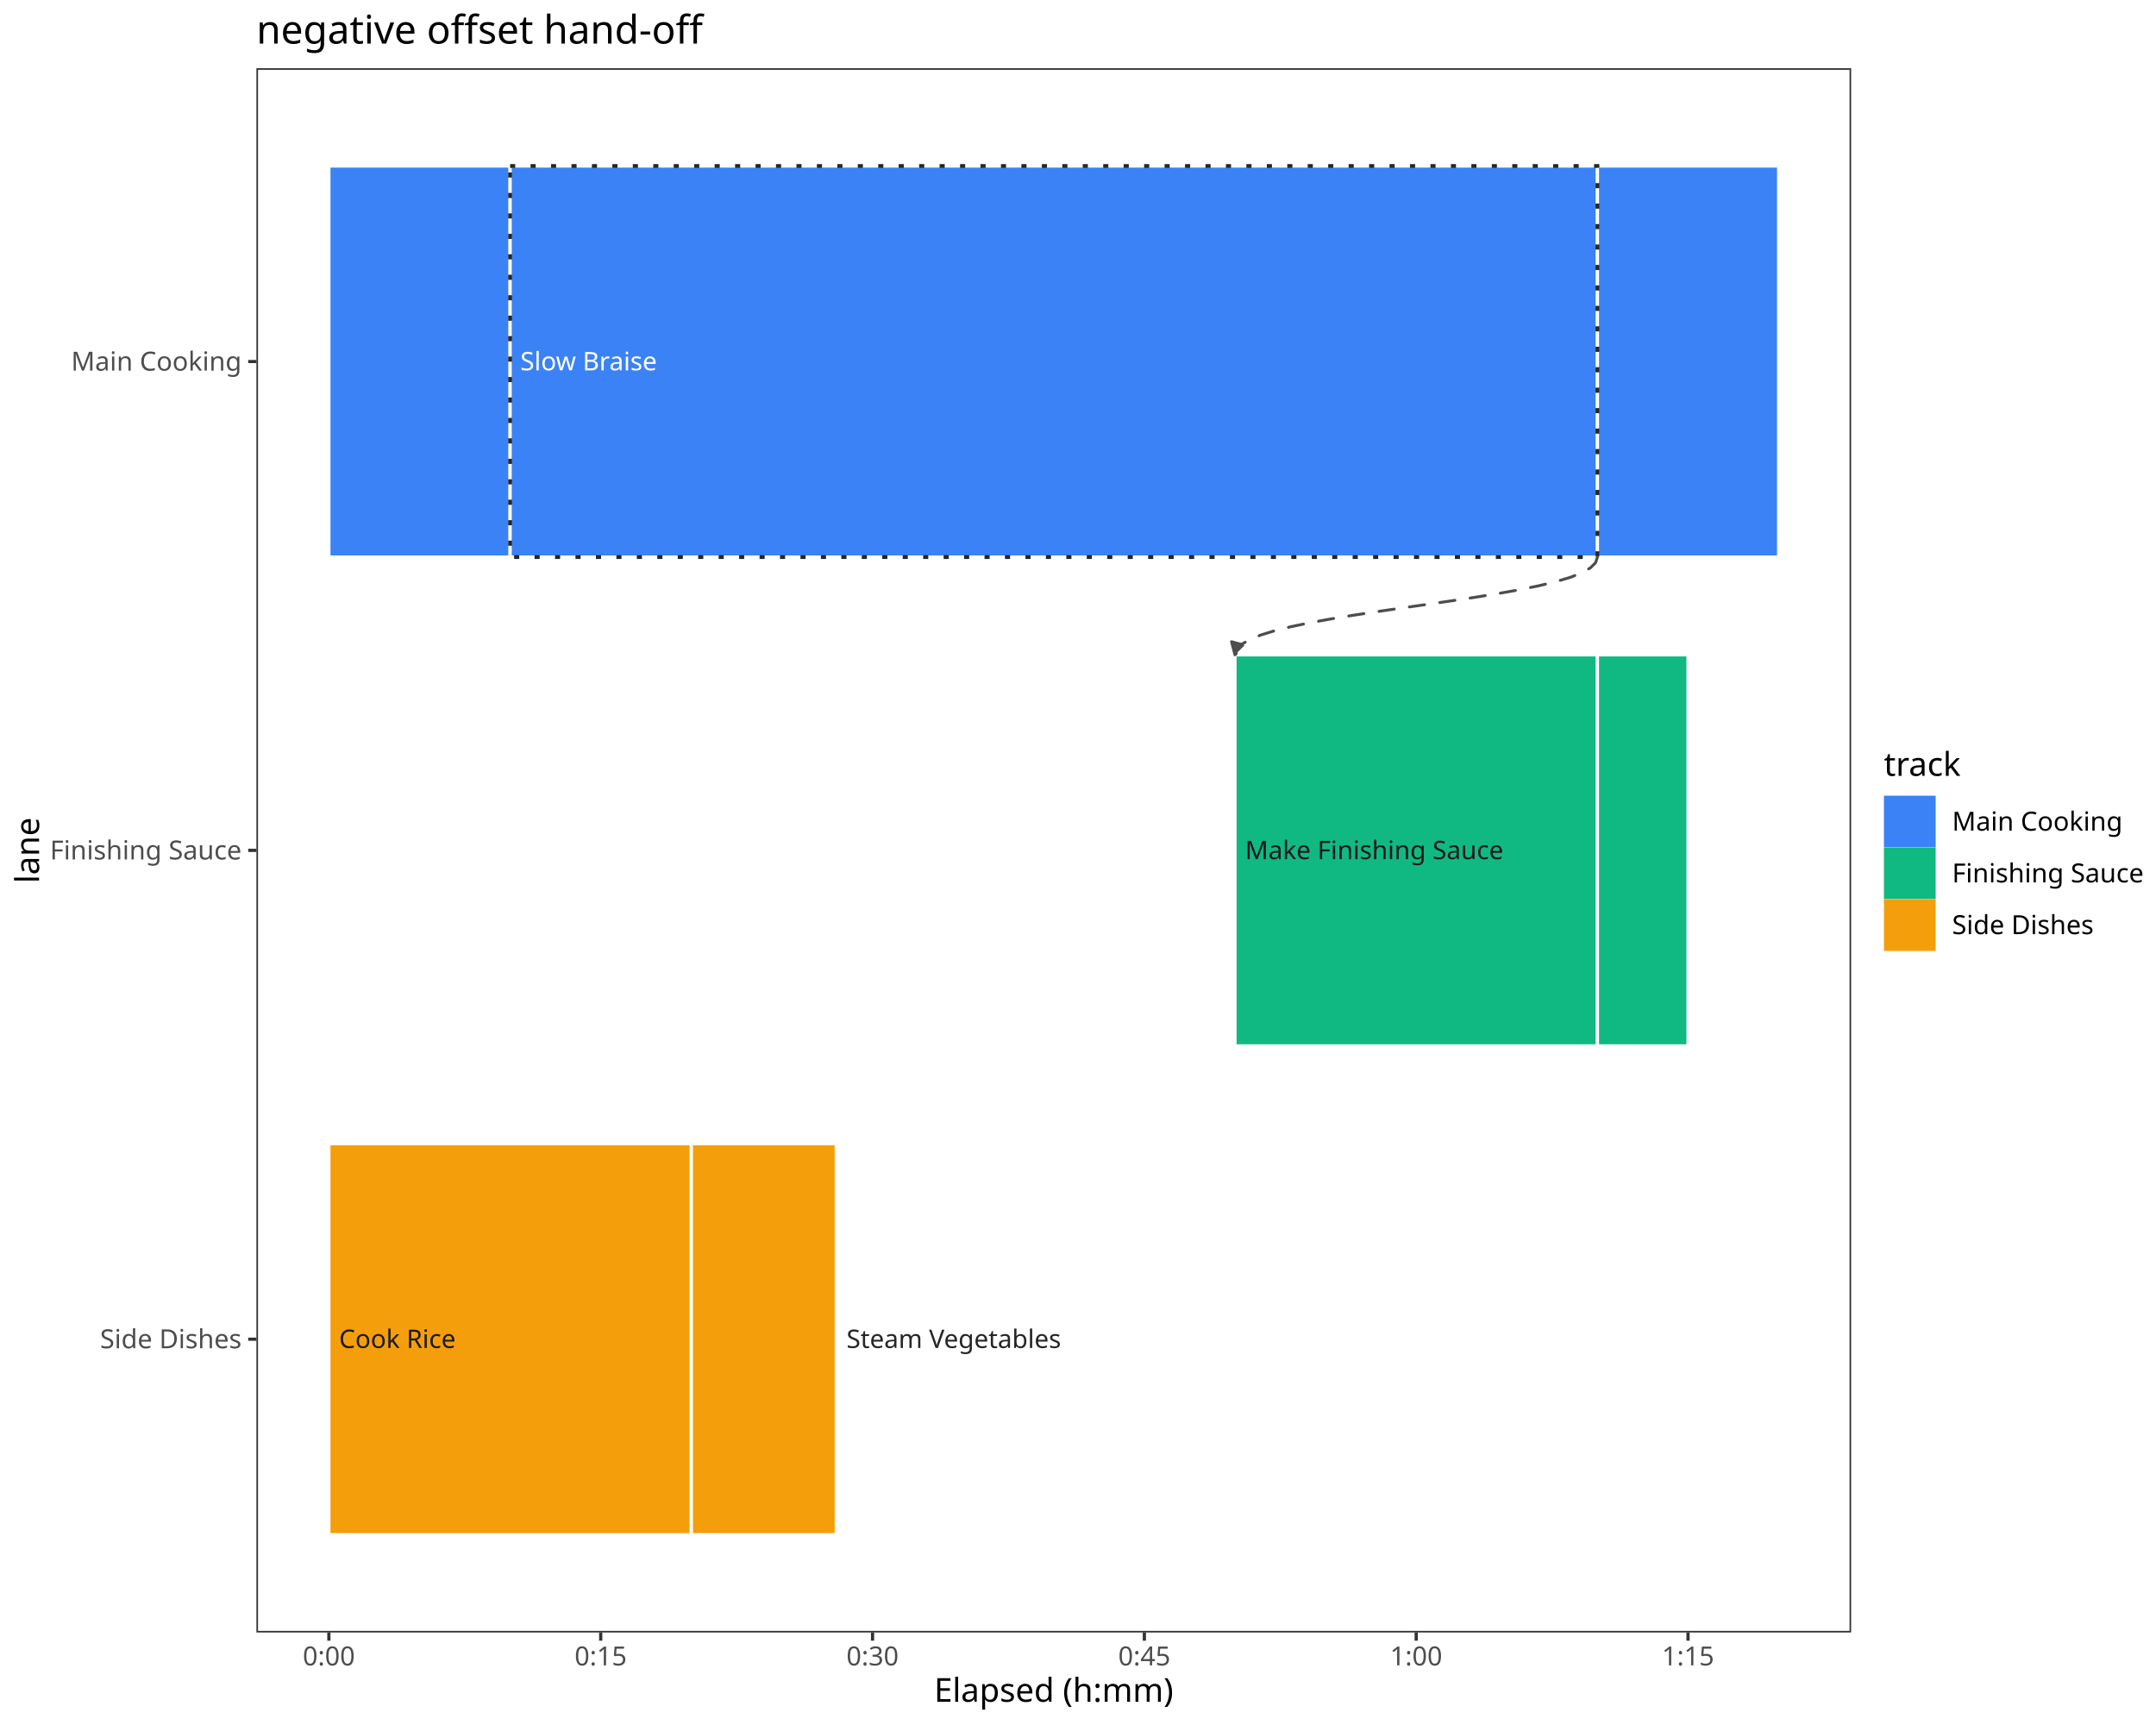
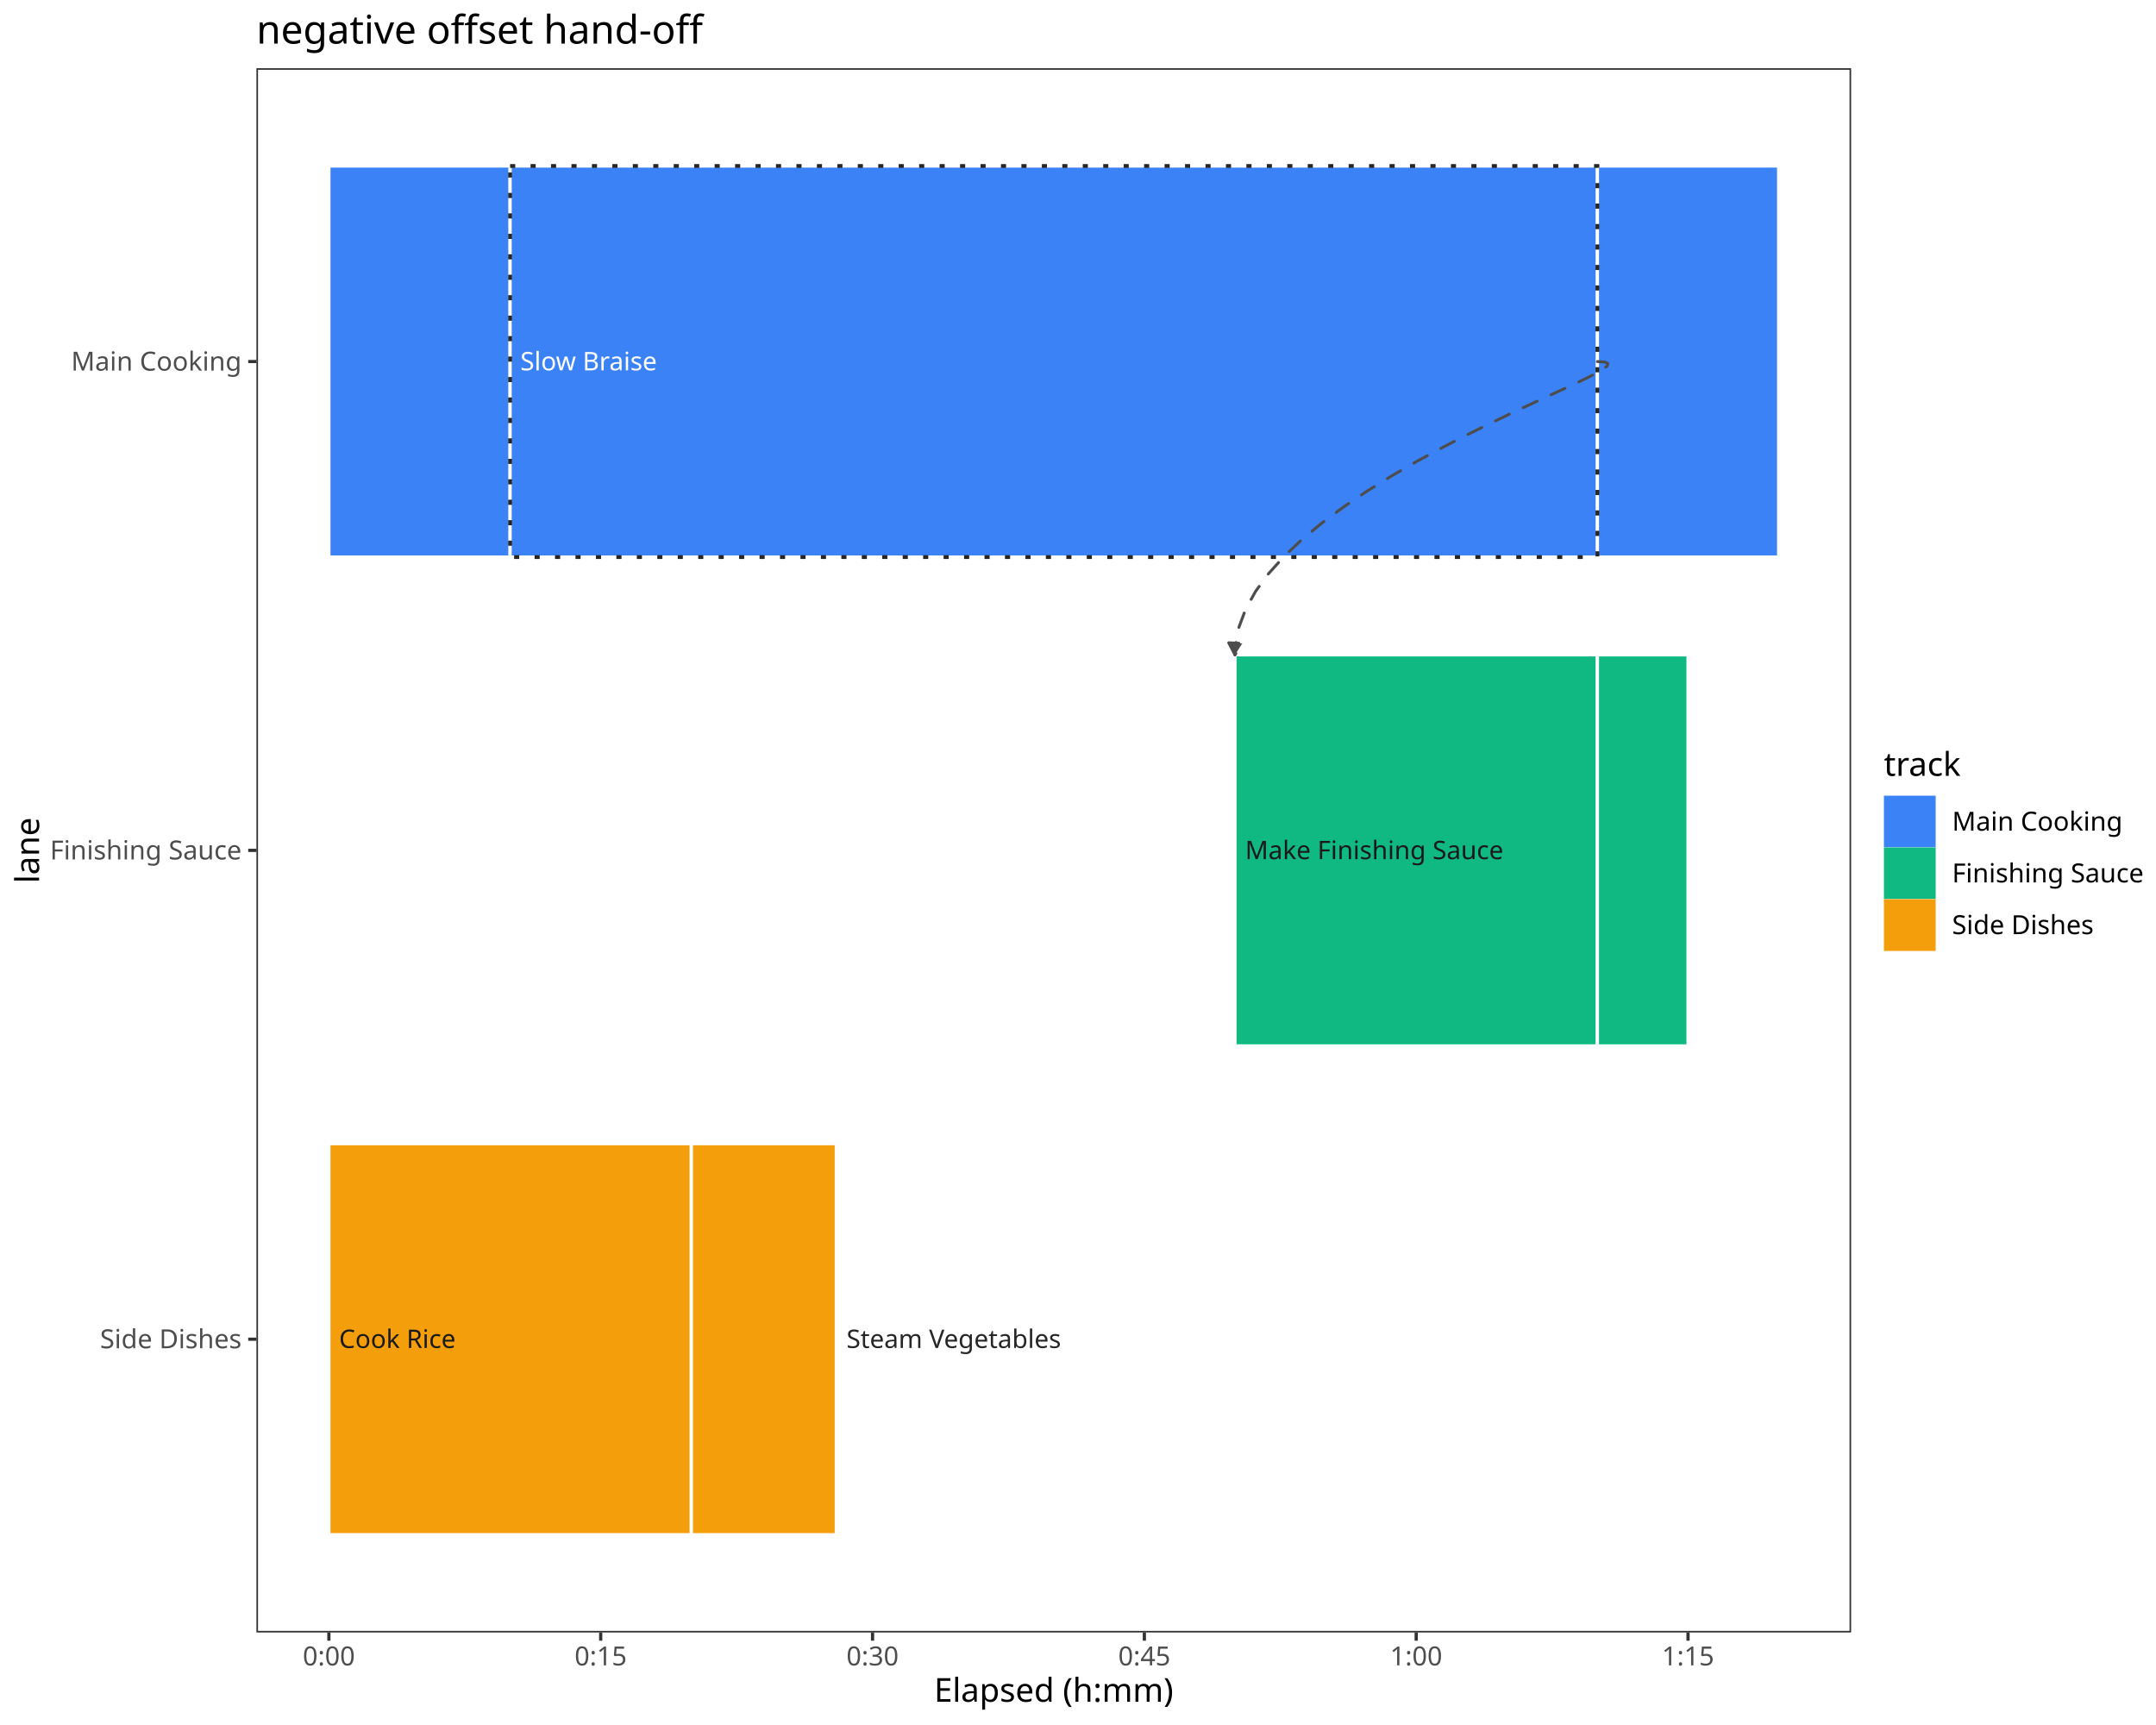
<svg xmlns="http://www.w3.org/2000/svg" class="svglite" data-engine-version="2.0" width="720.00pt" height="576.00pt" viewBox="0 0 720.00 576.00">
  <defs>
    <style type="text/css">
    .svglite line, .svglite polyline, .svglite polygon, .svglite path, .svglite rect, .svglite circle {
      fill: none;
      stroke: #000000;
      stroke-linecap: round;
      stroke-linejoin: round;
      stroke-miterlimit: 10.00;
    }
  </style>
  </defs>
  <rect width="100%" height="100%" style="stroke: none; fill: #FFFFFF;" />
  <defs>
    <clipPath id="cpMC4wMHw3MjAuMDB8MC4wMHw1NzYuMDA=">
      <rect x="0.00" y="0.00" width="720.00" height="576.00" />
    </clipPath>
  </defs>
  <g clip-path="url(#cpMC4wMHw3MjAuMDB8MC4wMHw1NzYuMDA=)">
    <rect x="0.00" y="0.00" width="720.00" height="576.00" style="stroke-width: 1.07; stroke: #FFFFFF; fill: #FFFFFF;" />
  </g>
  <defs>
    <clipPath id="cpODUuNjN8NjE4LjE4fDIyLjc4fDU0NS4xMQ==">
      <rect x="85.63" y="22.78" width="532.56" height="522.33" />
    </clipPath>
  </defs>
  <g clip-path="url(#cpODUuNjN8NjE4LjE4fDIyLjc4fDU0NS4xMQ==)">
    <rect x="85.63" y="22.78" width="532.56" height="522.33" style="stroke-width: 1.07; stroke: none; fill: #FFFFFF;" />
    <rect x="109.83" y="55.43" width="60.52" height="130.58" style="stroke-width: 1.07; stroke: #FFFFFF; stroke-linecap: butt; stroke-linejoin: miter; fill: #3B82F6;" />
    <rect x="170.35" y="55.43" width="363.11" height="130.58" style="stroke-width: 1.07; stroke: #FFFFFF; stroke-linecap: butt; stroke-linejoin: miter; fill: #3B82F6;" />
    <rect x="533.46" y="55.43" width="60.52" height="130.58" style="stroke-width: 1.07; stroke: #FFFFFF; stroke-linecap: butt; stroke-linejoin: miter; fill: #3B82F6;" />
    <rect x="412.42" y="218.66" width="121.04" height="130.58" style="stroke-width: 1.07; stroke: #FFFFFF; stroke-linecap: butt; stroke-linejoin: miter; fill: #10B981;" />
    <rect x="533.46" y="218.66" width="30.26" height="130.58" style="stroke-width: 1.07; stroke: #FFFFFF; stroke-linecap: butt; stroke-linejoin: miter; fill: #10B981;" />
    <rect x="109.83" y="381.88" width="121.04" height="130.58" style="stroke-width: 1.07; stroke: #FFFFFF; stroke-linecap: butt; stroke-linejoin: miter; fill: #F59E0B;" />
    <rect x="230.87" y="381.88" width="48.41" height="130.58" style="stroke-width: 1.07; stroke: #FFFFFF; stroke-linecap: butt; stroke-linejoin: miter; fill: #F59E0B;" />
    <rect x="170.35" y="55.43" width="363.11" height="130.58" style="stroke-width: 1.28; stroke: #262626; stroke-dasharray: 1.71,5.12; stroke-linecap: butt; stroke-linejoin: miter;" />
-     <polyline points="533.46,186.01 532.85,187.90 531.09,189.64 528.23,191.27 524.35,192.80 519.52,194.24 513.83,195.61 507.39,196.93 500.29,198.19 492.68,199.43 484.69,200.63 476.48,201.83 468.20,203.01 460.01,204.21 452.06,205.42 444.52,206.66 437.51,207.93 431.17,209.25 425.60,210.63 420.91,212.09 417.17,213.63 414.47,215.27 412.86,217.04 412.42,218.66 " style="stroke-width: 0.96; stroke: #4D4D4D; stroke-dasharray: 5.12,5.12;" />
-     <polygon points="411.27,214.27 412.42,218.66 415.64,215.47 " style="stroke-width: 0.96; stroke: #4D4D4D; stroke-dasharray: 5.12,5.12; fill: #4D4D4D;" />
+     <polyline points="533.46,120.72 535.91,120.88 536.97,121.37 536.72,122.19 535.25,123.35 532.62,124.86 528.91,126.73 524.20,128.95 518.61,131.53 512.23,134.47 505.17,137.77 497.59,141.40 489.60,145.35 481.36,149.61 473.01,154.14 464.72,158.93 456.61,163.95 448.85,169.17 441.55,174.56 434.84,180.10 428.84,185.76 423.64,191.54 419.33,197.42 416.00,203.40 413.72,209.49 412.56,215.69 412.42,218.66 " style="stroke-width: 0.96; stroke: #4D4D4D; stroke-dasharray: 5.12,5.12;" />
+     <polygon points="410.33,214.63 412.42,218.66 414.87,214.84 " style="stroke-width: 0.96; stroke: #4D4D4D; stroke-dasharray: 5.12,5.12; fill: #4D4D4D;" />
    <text x="173.75" y="123.66" style="font-size: 8.54px; fill: #FFFFFF; font-family: sans;" textLength="45.07px" lengthAdjust="spacingAndGlyphs">Slow Braise</text>
    <text x="415.82" y="286.89" style="font-size: 8.54px; fill: #1A1A1A; font-family: sans;" textLength="83.99px" lengthAdjust="spacingAndGlyphs">Make Finishing Sauce</text>
    <text x="113.23" y="450.11" style="font-size: 8.54px; fill: #1A1A1A; font-family: sans;" textLength="39.38px" lengthAdjust="spacingAndGlyphs">Cook Rice</text>
    <text x="282.68" y="450.11" style="font-size: 8.54px; fill: #262626; font-family: sans;" textLength="69.77px" lengthAdjust="spacingAndGlyphs">Steam Vegetables</text>
    <rect x="85.63" y="22.78" width="532.56" height="522.33" style="stroke-width: 1.07; stroke: #333333;" />
  </g>
  <g clip-path="url(#cpMC4wMHw3MjAuMDB8MC4wMHw1NzYuMDA=)">
    <text x="80.69" y="450.20" text-anchor="end" style="font-size: 8.80px; fill: #4D4D4D; font-family: sans;" textLength="46.97px" lengthAdjust="spacingAndGlyphs">Side Dishes</text>
    <text x="80.69" y="286.98" text-anchor="end" style="font-size: 8.80px; fill: #4D4D4D; font-family: sans;" textLength="62.62px" lengthAdjust="spacingAndGlyphs">Finishing Sauce</text>
    <text x="80.69" y="123.75" text-anchor="end" style="font-size: 8.80px; fill: #4D4D4D; font-family: sans;" textLength="53.81px" lengthAdjust="spacingAndGlyphs">Main Cooking</text>
    <polyline points="82.89,447.18 85.63,447.18 " style="stroke-width: 1.07; stroke: #333333; stroke-linecap: butt;" />
    <polyline points="82.89,283.95 85.63,283.95 " style="stroke-width: 1.07; stroke: #333333; stroke-linecap: butt;" />
    <polyline points="82.89,120.72 85.63,120.72 " style="stroke-width: 1.07; stroke: #333333; stroke-linecap: butt;" />
    <polyline points="109.83,547.85 109.83,545.11 " style="stroke-width: 1.07; stroke: #333333; stroke-linecap: butt;" />
    <polyline points="200.61,547.85 200.61,545.11 " style="stroke-width: 1.07; stroke: #333333; stroke-linecap: butt;" />
    <polyline points="291.39,547.85 291.39,545.11 " style="stroke-width: 1.07; stroke: #333333; stroke-linecap: butt;" />
    <polyline points="382.16,547.85 382.16,545.11 " style="stroke-width: 1.07; stroke: #333333; stroke-linecap: butt;" />
    <polyline points="472.94,547.85 472.94,545.11 " style="stroke-width: 1.07; stroke: #333333; stroke-linecap: butt;" />
    <polyline points="563.72,547.85 563.72,545.11 " style="stroke-width: 1.07; stroke: #333333; stroke-linecap: butt;" />
    <text x="109.83" y="556.10" text-anchor="middle" style="font-size: 8.80px; fill: #4D4D4D; font-family: sans;" textLength="17.13px" lengthAdjust="spacingAndGlyphs">0:00</text>
    <text x="200.61" y="556.10" text-anchor="middle" style="font-size: 8.80px; fill: #4D4D4D; font-family: sans;" textLength="17.13px" lengthAdjust="spacingAndGlyphs">0:15</text>
    <text x="291.39" y="556.10" text-anchor="middle" style="font-size: 8.80px; fill: #4D4D4D; font-family: sans;" textLength="17.13px" lengthAdjust="spacingAndGlyphs">0:30</text>
    <text x="382.16" y="556.10" text-anchor="middle" style="font-size: 8.80px; fill: #4D4D4D; font-family: sans;" textLength="17.13px" lengthAdjust="spacingAndGlyphs">0:45</text>
    <text x="472.94" y="556.10" text-anchor="middle" style="font-size: 8.80px; fill: #4D4D4D; font-family: sans;" textLength="17.13px" lengthAdjust="spacingAndGlyphs">1:00</text>
    <text x="563.72" y="556.10" text-anchor="middle" style="font-size: 8.80px; fill: #4D4D4D; font-family: sans;" textLength="17.13px" lengthAdjust="spacingAndGlyphs">1:15</text>
    <text x="351.90" y="568.24" text-anchor="middle" style="font-size: 11.00px; font-family: sans;" textLength="77.65px" lengthAdjust="spacingAndGlyphs">Elapsed (h:mm)</text>
    <text transform="translate(13.05,283.95) rotate(-90)" text-anchor="middle" style="font-size: 11.00px; font-family: sans;" textLength="20.80px" lengthAdjust="spacingAndGlyphs">lane</text>
    <rect x="629.14" y="250.36" width="85.38" height="67.17" style="stroke-width: 1.07; stroke: none; fill: #FFFFFF;" />
    <text x="629.14" y="259.07" style="font-size: 11.00px; font-family: sans;" textLength="23.85px" lengthAdjust="spacingAndGlyphs">track</text>
    <rect x="629.14" y="265.69" width="17.28" height="17.28" style="stroke-width: 1.07; stroke: none; fill: #FFFFFF;" />
    <rect x="629.14" y="265.69" width="17.28" height="17.28" style="stroke-width: 0.75; stroke: none; fill: #3B82F6;" />
    <rect x="629.14" y="282.97" width="17.28" height="17.28" style="stroke-width: 1.07; stroke: none; fill: #FFFFFF;" />
    <rect x="629.14" y="282.97" width="17.28" height="17.28" style="stroke-width: 0.75; stroke: none; fill: #10B981;" />
    <rect x="629.14" y="300.25" width="17.28" height="17.28" style="stroke-width: 1.07; stroke: none; fill: #FFFFFF;" />
    <rect x="629.14" y="300.25" width="17.28" height="17.28" style="stroke-width: 0.75; stroke: none; fill: #F59E0B;" />
    <text x="651.90" y="277.36" style="font-size: 8.80px; font-family: sans;" textLength="53.81px" lengthAdjust="spacingAndGlyphs">Main Cooking</text>
    <text x="651.90" y="294.64" style="font-size: 8.80px; font-family: sans;" textLength="62.62px" lengthAdjust="spacingAndGlyphs">Finishing Sauce</text>
    <text x="651.90" y="311.92" style="font-size: 8.80px; font-family: sans;" textLength="46.97px" lengthAdjust="spacingAndGlyphs">Side Dishes</text>
    <text x="85.63" y="14.56" style="font-size: 13.20px; font-family: sans;" textLength="137.97px" lengthAdjust="spacingAndGlyphs">negative offset hand-off</text>
  </g>
</svg>
